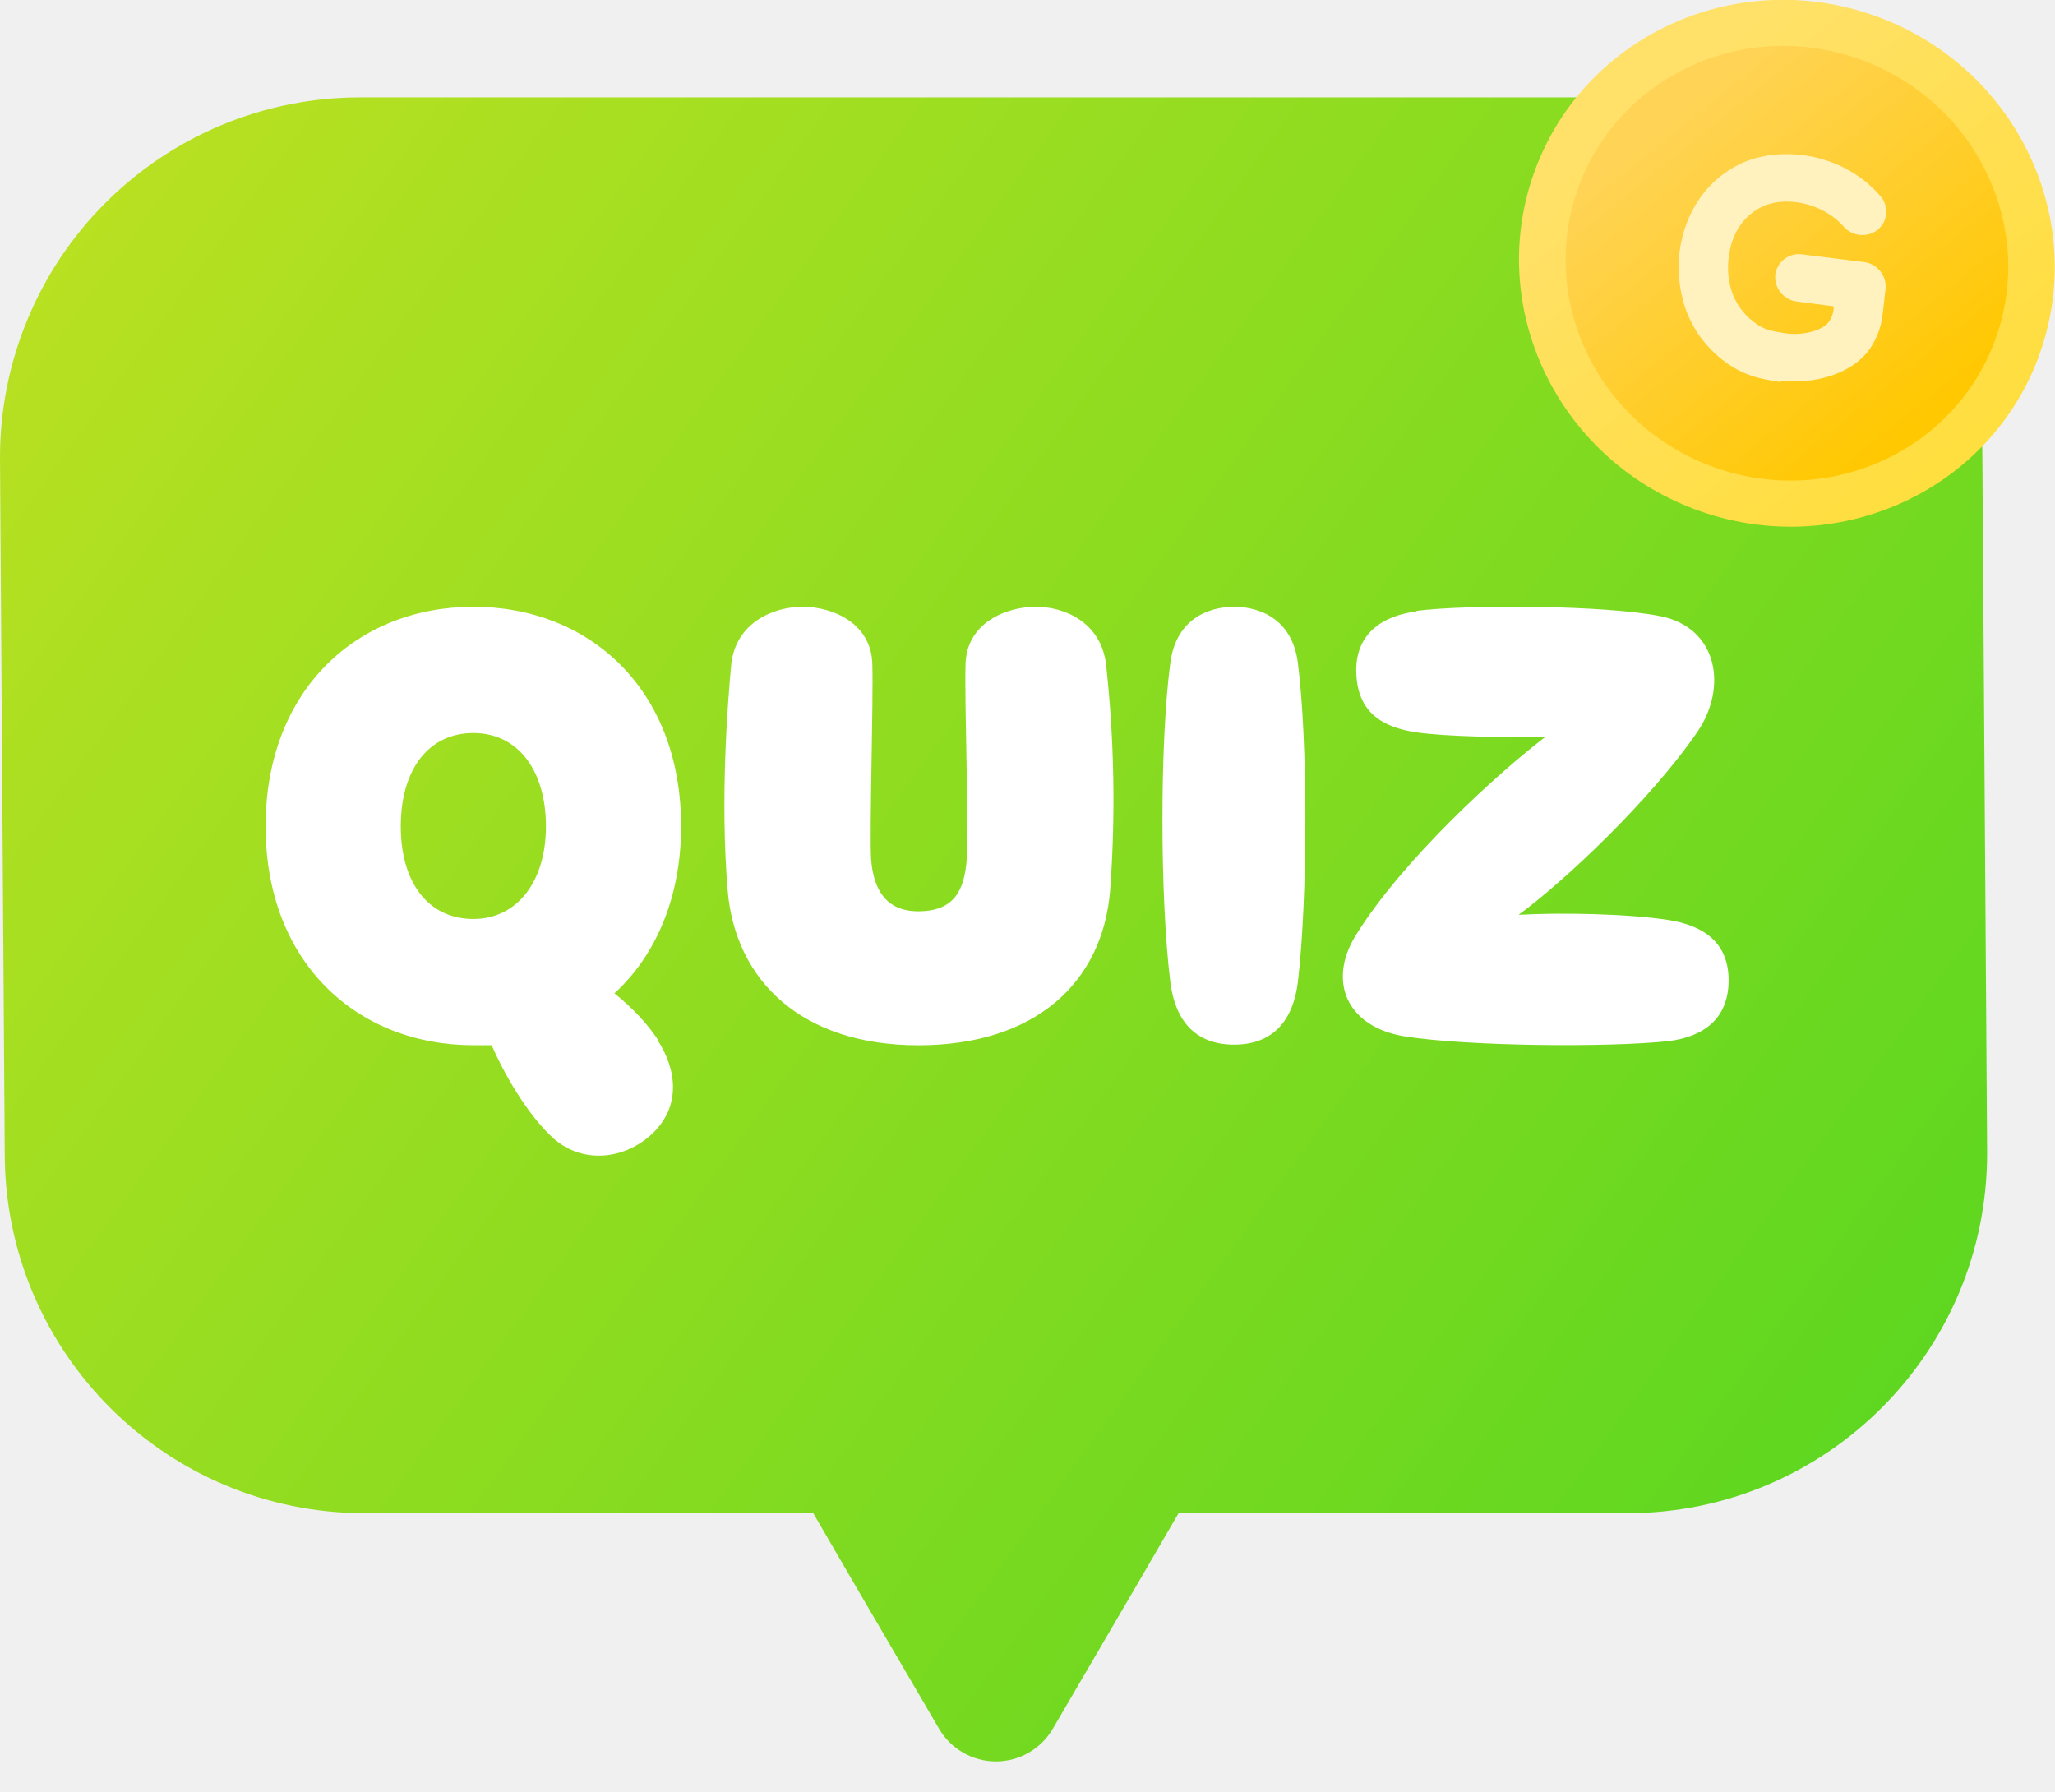
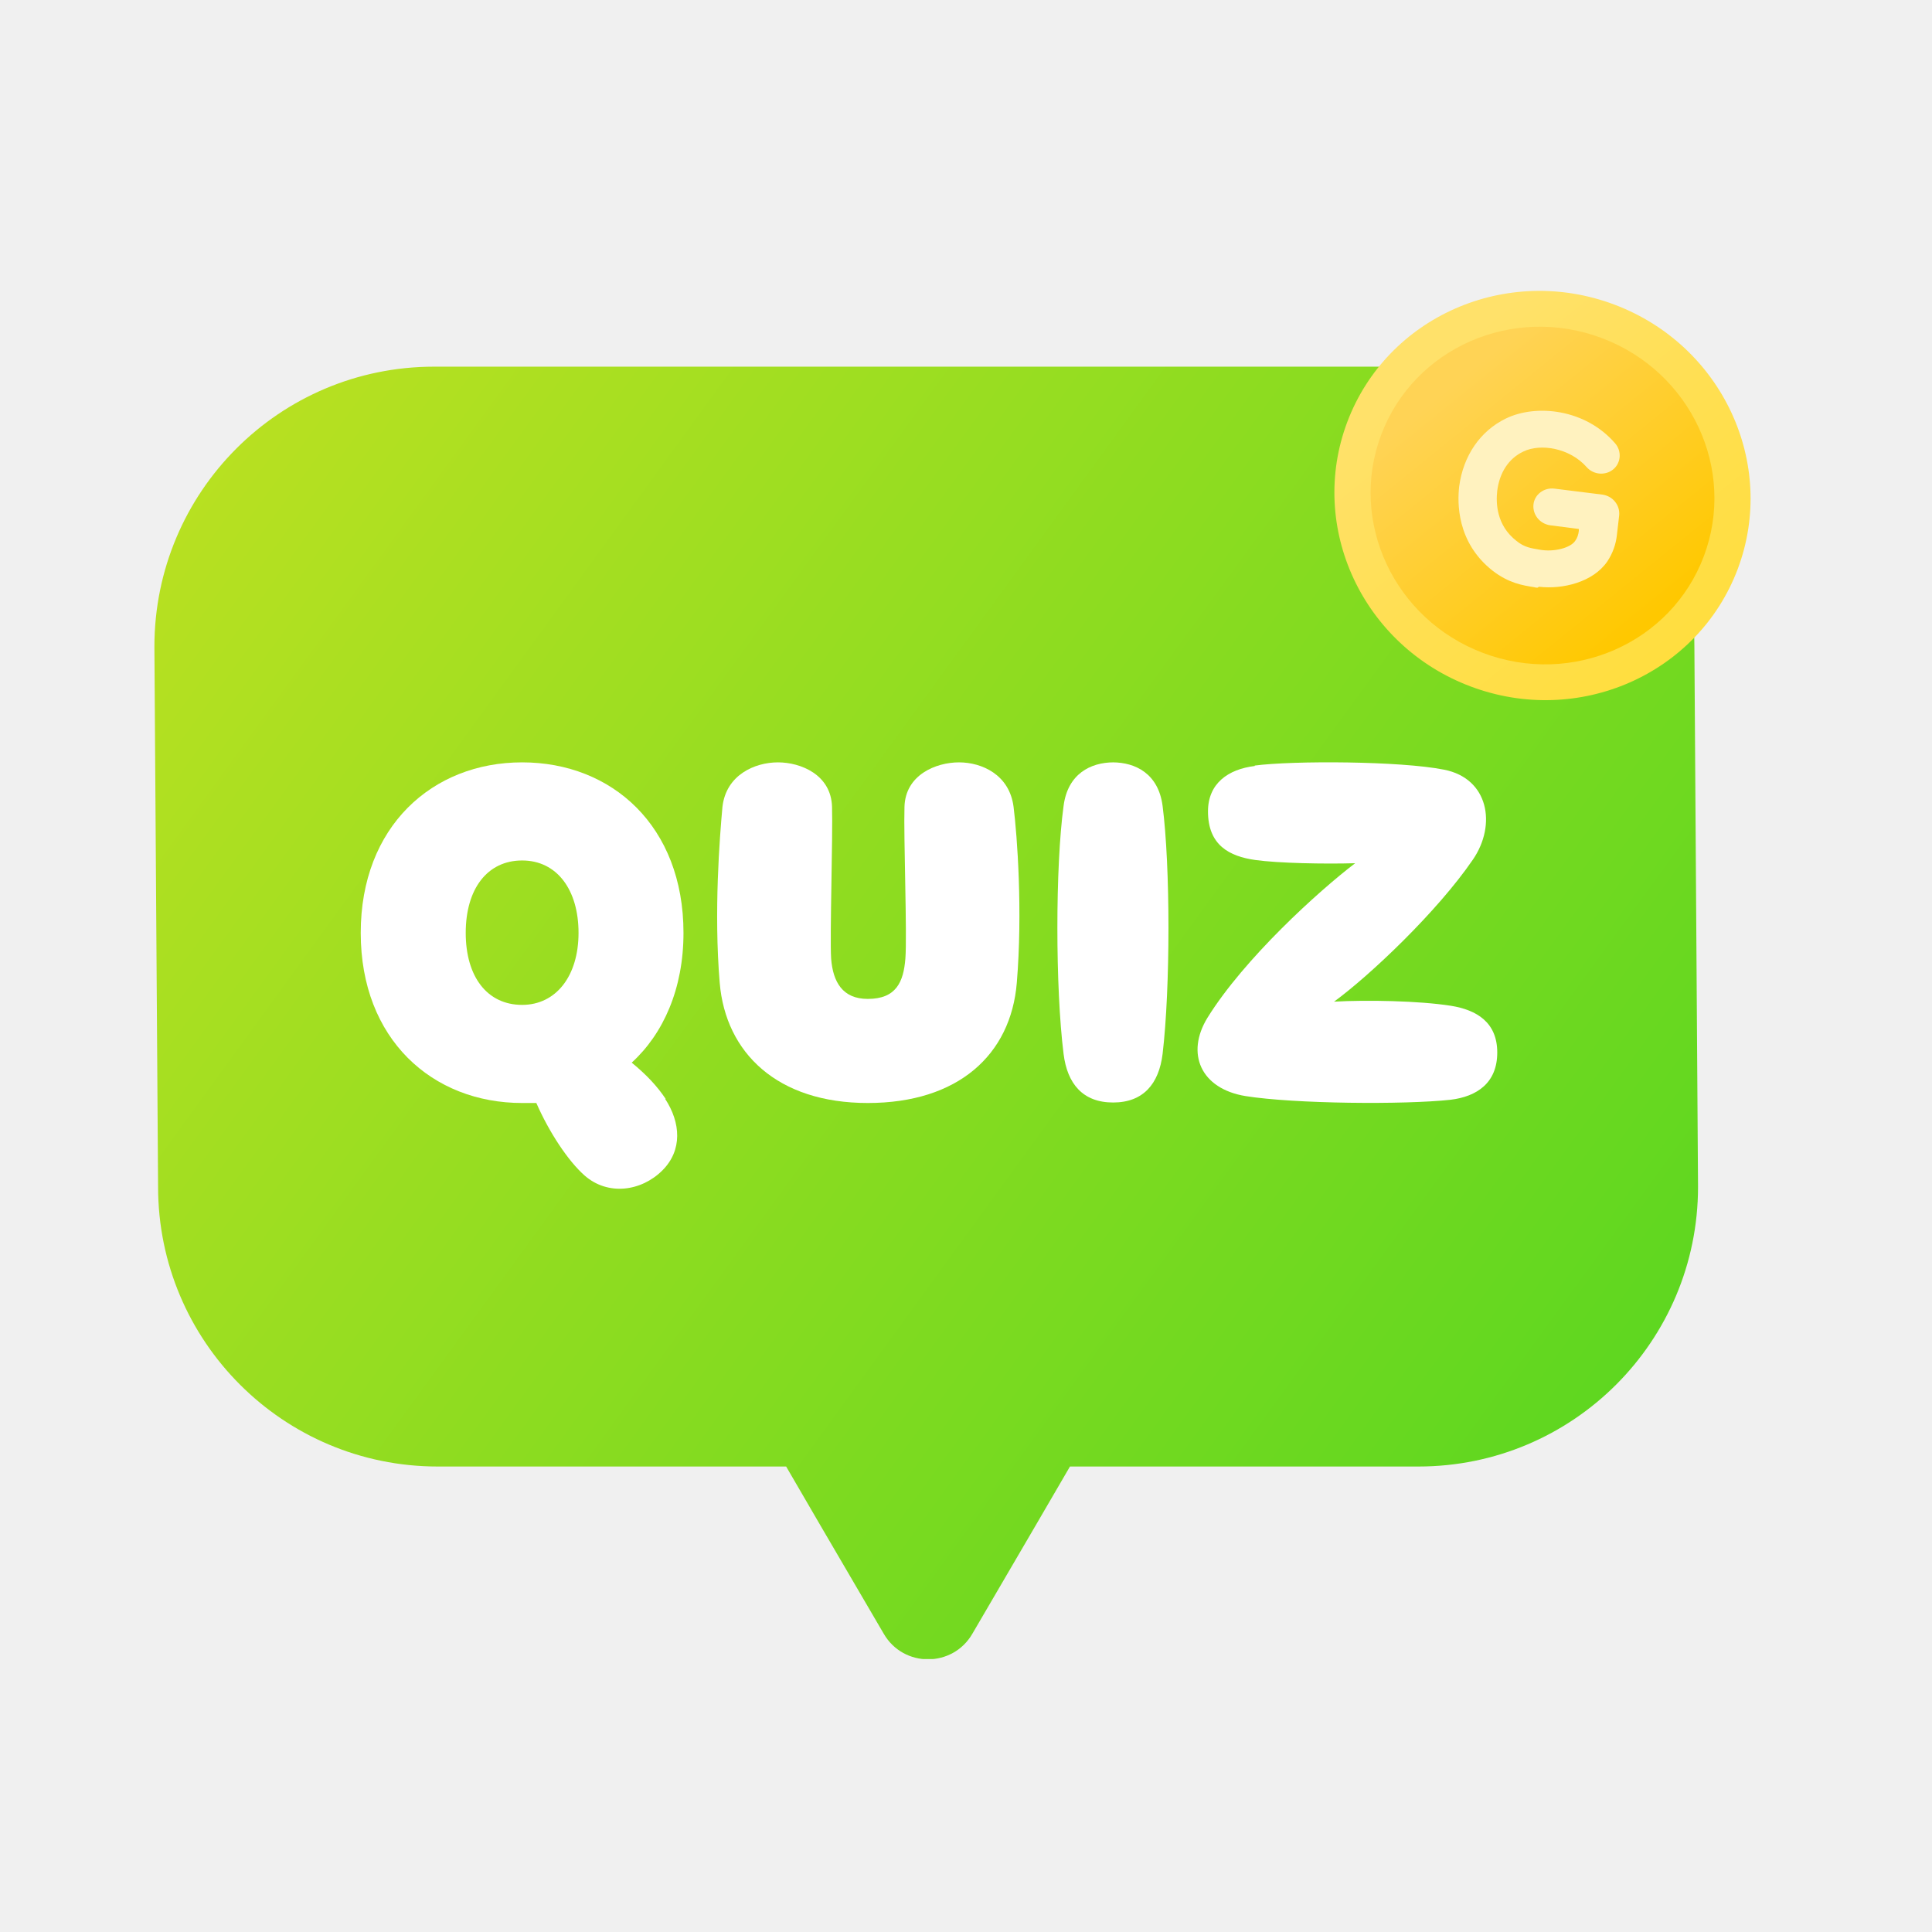
- <svg xmlns="http://www.w3.org/2000/svg" width="39" height="34" fill="none" viewBox="0 0 39 34">
-   <g clip-path="url(#a)">
-     <path fill="url(#b)" d="M30.79 1.848H6.832A6.833 6.833 0 0 0 0 8.69l.09 13.194a6.83 6.83 0 0 0 6.832 6.833h8.512l.84 1.444 1.546 2.644a1.25 1.25 0 0 0 2.162 0l1.545-2.644.84-1.444h8.513a6.83 6.83 0 0 0 6.832-6.833l-.09-13.194a6.83 6.83 0 0 0-6.832-6.83v-.011Z" />
-     <path fill="#fff" d="M12.478 19.736c.38.582.426 1.254-.067 1.747-.515.515-1.333.627-1.904.123-.403-.358-.863-1.053-1.176-1.77h-.347c-2.196 0-3.943-1.556-3.943-4.155 0-2.598 1.747-4.166 3.943-4.166 2.195 0 3.942 1.556 3.942 4.166 0 1.367-.493 2.464-1.265 3.17.37.302.627.582.828.885h-.01ZM8.984 17.44c.828 0 1.377-.706 1.377-1.759s-.526-1.77-1.377-1.77c-.852 0-1.378.695-1.378 1.77 0 1.075.526 1.759 1.378 1.759Zm4.894-4.839c.09-.784.795-1.086 1.355-1.086.56 0 1.3.302 1.322 1.086.022.717-.056 3.159-.023 3.707.045.572.28.986.896.986.695 0 .874-.414.919-.986.044-.56-.045-2.979-.023-3.707.023-.784.773-1.086 1.333-1.086.56 0 1.232.302 1.333 1.086a23.5 23.5 0 0 1 .078 4.301c-.145 1.758-1.433 2.935-3.64 2.935-2.206 0-3.472-1.221-3.618-2.935-.145-1.747 0-3.562.068-4.3Zm9.532-1.086c.56 0 1.12.28 1.221 1.064.19 1.478.19 4.446 0 6.06-.09.727-.47 1.186-1.21 1.186-.739 0-1.12-.459-1.21-1.187-.2-1.613-.2-4.58 0-6.06.102-.783.662-1.063 1.222-1.063h-.023Zm3.472.078c.94-.123 3.562-.112 4.626.1 1.086.213 1.288 1.345.705 2.196-.873 1.277-2.52 2.834-3.393 3.472.795-.045 2.072-.022 2.856.1.627.102 1.13.404 1.13 1.143 0 .74-.492 1.076-1.142 1.154-1.13.123-3.808.1-5.006-.09-1.098-.179-1.467-1.041-.93-1.915.896-1.445 2.71-3.091 3.607-3.774-.75.022-1.882 0-2.442-.079-.627-.09-1.154-.358-1.154-1.187 0-.683.493-1.03 1.143-1.109v-.011Z" />
-     <path fill="url(#c)" d="M38.681 6.79c.97-2.576-.38-5.468-3.014-6.459-2.634-.991-5.556.294-6.525 2.87-.97 2.577.38 5.469 3.014 6.46 2.635.991 5.556-.294 6.526-2.87Z" />
-     <path fill="url(#d)" d="M37.854 6.48c.8-2.125-.317-4.512-2.494-5.331-2.177-.82-4.59.24-5.389 2.364-.8 2.125.317 4.511 2.494 5.33 2.177.82 4.59-.239 5.39-2.364Z" />
-     <path fill="#FFF2BF" d="M33.792 7.247s-.056 0-.079-.011c-.29-.045-.627-.1-1.019-.403-.885-.695-.862-1.67-.818-2.061.101-.75.516-1.355 1.143-1.658.74-.358 1.938-.235 2.666.605a.447.447 0 0 1-.045.638.473.473 0 0 1-.65-.056c-.414-.47-1.131-.582-1.545-.38-.359.168-.583.515-.639.963-.033.291-.022.84.47 1.22.191.157.359.18.56.213.359.068.762-.044.874-.212a.507.507 0 0 0 .09-.247v-.045l-.695-.09a.47.47 0 0 1-.414-.503.45.45 0 0 1 .515-.392l1.165.145a.47.47 0 0 1 .414.504l-.056.482a1.43 1.43 0 0 1-.235.65c-.347.504-1.086.683-1.669.616l-.033.022Z" />
+ <svg xmlns="http://www.w3.org/2000/svg" width="44" height="44" viewBox="-1.20 -2.11 47.20 47.20" fill="none">
+   <g clip-path="url(#clip0_3062_8879)">
+     <path d="M33.362 6.848H9.405C5.63 6.848 2.572 9.905 2.572 13.691L2.662 26.885C2.662 30.66 5.72 33.718 9.494 33.718H18.006L18.846 35.162L20.392 37.806C20.874 38.635 22.072 38.635 22.554 37.806L24.099 35.162L24.94 33.718H33.452C37.227 33.718 40.284 30.66 40.284 26.885L40.195 13.691C40.195 9.917 37.137 6.859 33.362 6.859V6.848Z" fill="url(#paint0_linear_3062_8879)" />
+     <path d="M15.05 24.736C15.431 25.318 15.476 25.99 14.983 26.483C14.468 26.998 13.65 27.11 13.079 26.606C12.676 26.248 12.217 25.553 11.903 24.837C11.791 24.837 11.679 24.837 11.556 24.837C9.361 24.837 7.613 23.28 7.613 20.681C7.613 18.083 9.361 16.515 11.556 16.515C13.751 16.515 15.498 18.072 15.498 20.681C15.498 22.048 15.006 23.145 14.233 23.851C14.602 24.153 14.86 24.433 15.062 24.736H15.05ZM11.556 22.44C12.385 22.44 12.934 21.734 12.934 20.681C12.934 19.628 12.407 18.912 11.556 18.912C10.705 18.912 10.178 19.606 10.178 20.681C10.178 21.756 10.705 22.44 11.556 22.44Z" fill="white" />
+     <path d="M16.45 17.601C16.54 16.817 17.245 16.515 17.805 16.515C18.365 16.515 19.105 16.817 19.127 17.601C19.149 18.318 19.071 20.76 19.105 21.308C19.149 21.88 19.384 22.294 20 22.294C20.695 22.294 20.874 21.88 20.919 21.308C20.964 20.748 20.874 18.329 20.897 17.601C20.919 16.817 21.669 16.515 22.229 16.515C22.789 16.515 23.462 16.817 23.562 17.601C23.652 18.318 23.786 20.155 23.641 21.902C23.495 23.66 22.207 24.837 20 24.837C17.794 24.837 16.528 23.616 16.383 21.902C16.237 20.155 16.383 18.34 16.45 17.601Z" fill="white" />
+     <path d="M25.983 16.515C26.543 16.515 27.102 16.795 27.203 17.579C27.394 19.057 27.394 22.025 27.203 23.638C27.114 24.366 26.733 24.825 25.994 24.825C25.254 24.825 24.874 24.366 24.784 23.638C24.582 22.025 24.582 19.057 24.784 17.579C24.885 16.795 25.445 16.515 26.005 16.515H25.983Z" fill="white" />
+     <path d="M29.454 16.593C30.395 16.47 33.016 16.481 34.08 16.694C35.166 16.906 35.368 18.038 34.785 18.889C33.912 20.166 32.265 21.723 31.392 22.361C32.187 22.316 33.464 22.339 34.248 22.462C34.875 22.563 35.379 22.865 35.379 23.604C35.379 24.343 34.886 24.68 34.237 24.758C33.105 24.881 30.429 24.859 29.23 24.668C28.133 24.489 27.763 23.627 28.3 22.753C29.197 21.308 31.011 19.662 31.907 18.979C31.157 19.001 30.025 18.979 29.465 18.9C28.838 18.811 28.312 18.542 28.312 17.713C28.312 17.03 28.805 16.682 29.454 16.604V16.593Z" fill="white" />
+     <path d="M41.254 11.791C42.223 9.214 40.873 6.322 38.239 5.331C35.605 4.34 32.684 5.625 31.714 8.201C30.745 10.778 32.094 13.67 34.729 14.661C37.363 15.652 40.284 14.367 41.254 11.791Z" fill="url(#paint1_linear_3062_8879)" />
+     <path d="M40.426 11.479C41.226 9.355 40.109 6.968 37.932 6.149C35.756 5.33 33.343 6.388 32.543 8.513C31.744 10.638 32.86 13.024 35.037 13.844C37.214 14.663 39.627 13.604 40.426 11.479Z" fill="url(#paint2_linear_3062_8879)" />
+     <path d="M36.364 12.247C36.364 12.247 36.308 12.247 36.286 12.236C35.994 12.191 35.658 12.135 35.266 11.833C34.382 11.138 34.404 10.164 34.449 9.772C34.55 9.021 34.964 8.417 35.591 8.114C36.33 7.756 37.529 7.879 38.257 8.719C38.425 8.909 38.403 9.201 38.212 9.357C38.022 9.514 37.73 9.492 37.562 9.301C37.148 8.831 36.431 8.719 36.017 8.921C35.658 9.089 35.434 9.436 35.378 9.884C35.345 10.175 35.356 10.724 35.849 11.105C36.039 11.261 36.207 11.284 36.409 11.318C36.767 11.385 37.17 11.273 37.282 11.105C37.339 11.026 37.361 10.948 37.372 10.858V10.813L36.678 10.724C36.42 10.69 36.241 10.466 36.263 10.22C36.286 9.973 36.521 9.794 36.779 9.828L37.943 9.973C38.201 10.007 38.38 10.231 38.358 10.477L38.302 10.959C38.279 11.183 38.201 11.407 38.066 11.609C37.719 12.113 36.98 12.292 36.398 12.225L36.364 12.247Z" fill="#FFF2BF" />
  </g>
  <defs>
-     <linearGradient id="b" x1="-6.16" x2="38.653" y1="-2.801" y2="29.77" gradientUnits="userSpaceOnUse">
+     <linearGradient id="paint0_linear_3062_8879" x1="-3.588" y1="2.199" x2="41.225" y2="34.77" gradientUnits="userSpaceOnUse">
      <stop stop-color="#CEE321" />
      <stop offset="1" stop-color="#56D620" />
    </linearGradient>
-     <linearGradient id="c" x1="30.737" x2="37.12" y1="1.058" y2="8.94" gradientUnits="userSpaceOnUse">
-       <stop offset=".09" stop-color="#FFE16A" />
-       <stop offset=".53" stop-color="#FFDF52" />
-       <stop offset=".99" stop-color="#FFDE3F" />
+     <linearGradient id="paint1_linear_3062_8879" x1="33.309" y1="6.058" x2="39.692" y2="13.94" gradientUnits="userSpaceOnUse">
+       <stop offset="0.09" stop-color="#FFE16A" />
+       <stop offset="0.53" stop-color="#FFDF52" />
+       <stop offset="0.99" stop-color="#FFDE3F" />
    </linearGradient>
-     <linearGradient id="d" x1="31.729" x2="37.019" y1="2.274" y2="8.815" gradientUnits="userSpaceOnUse">
+     <linearGradient id="paint2_linear_3062_8879" x1="34.301" y1="7.274" x2="39.591" y2="13.815" gradientUnits="userSpaceOnUse">
      <stop stop-color="#FFD355" />
-       <stop offset=".89" stop-color="#FFC800" />
+       <stop offset="0.89" stop-color="#FFC800" />
    </linearGradient>
-     <clipPath id="a">
-       <path fill="#fff" d="M0 0h39v33.422H0z" />
+     <clipPath id="clip0_3062_8879">
+       <rect width="39" height="33.422" fill="white" transform="translate(2.57227 5)" />
    </clipPath>
  </defs>
</svg>
